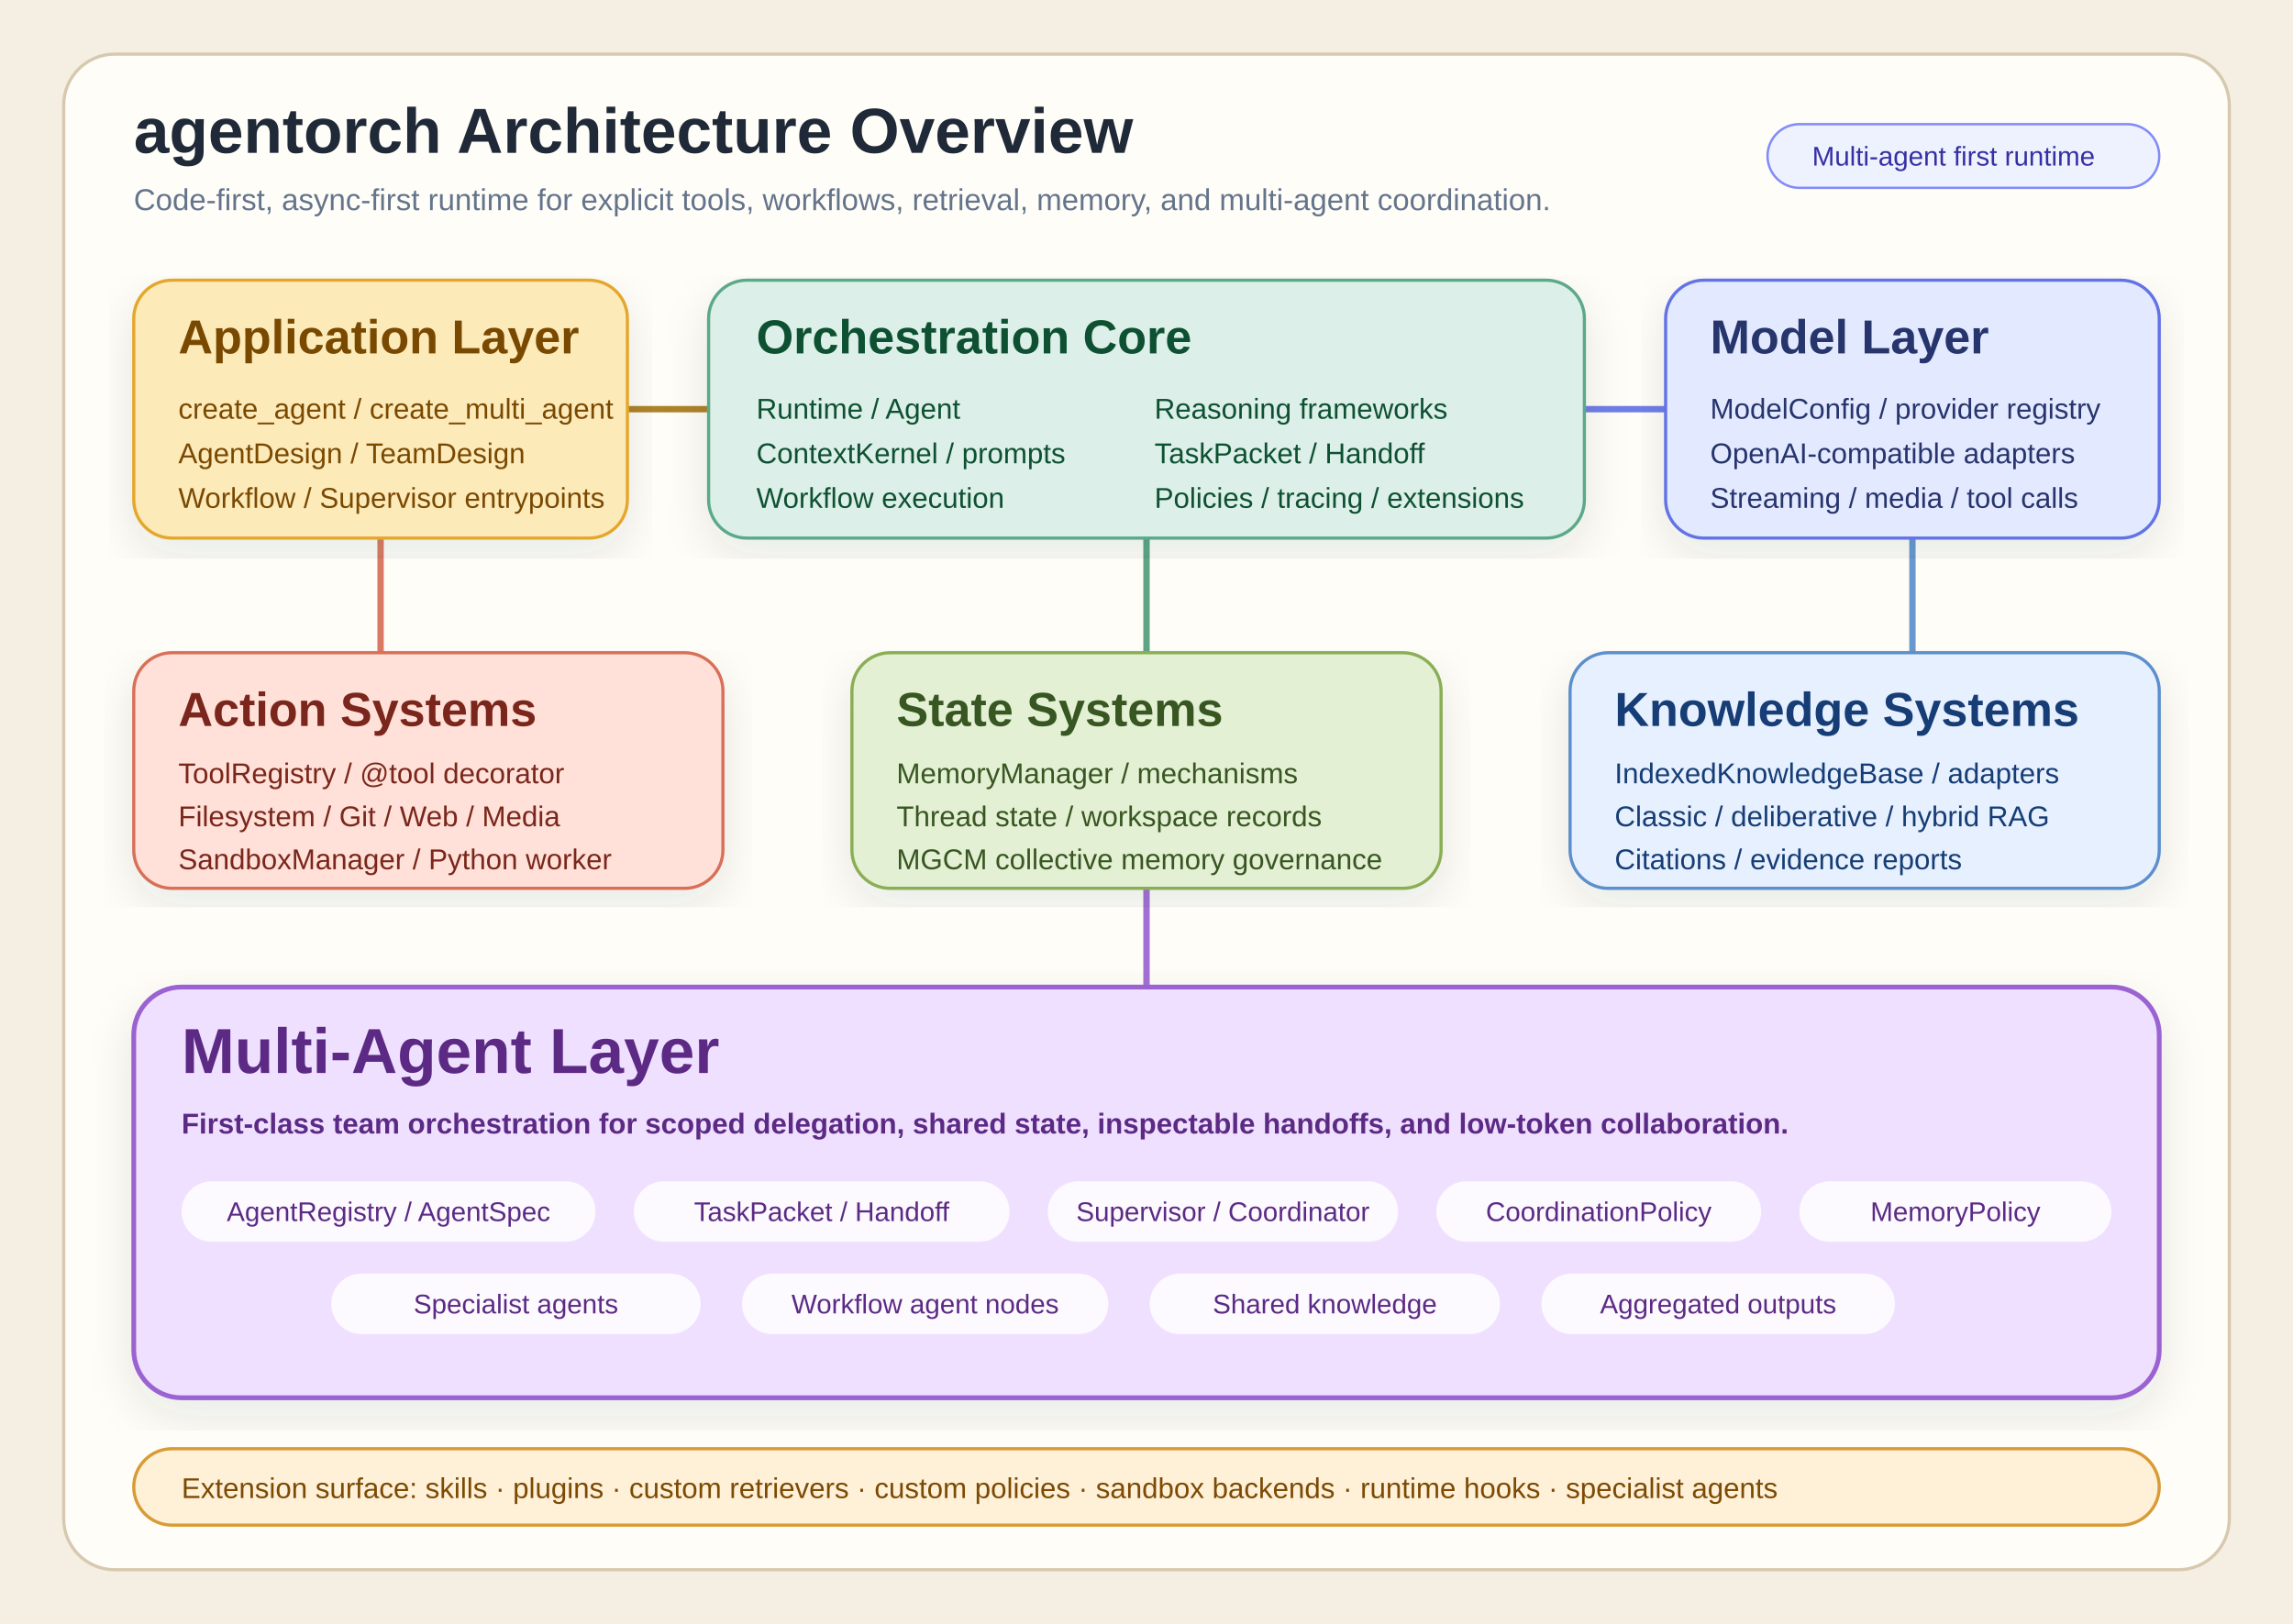
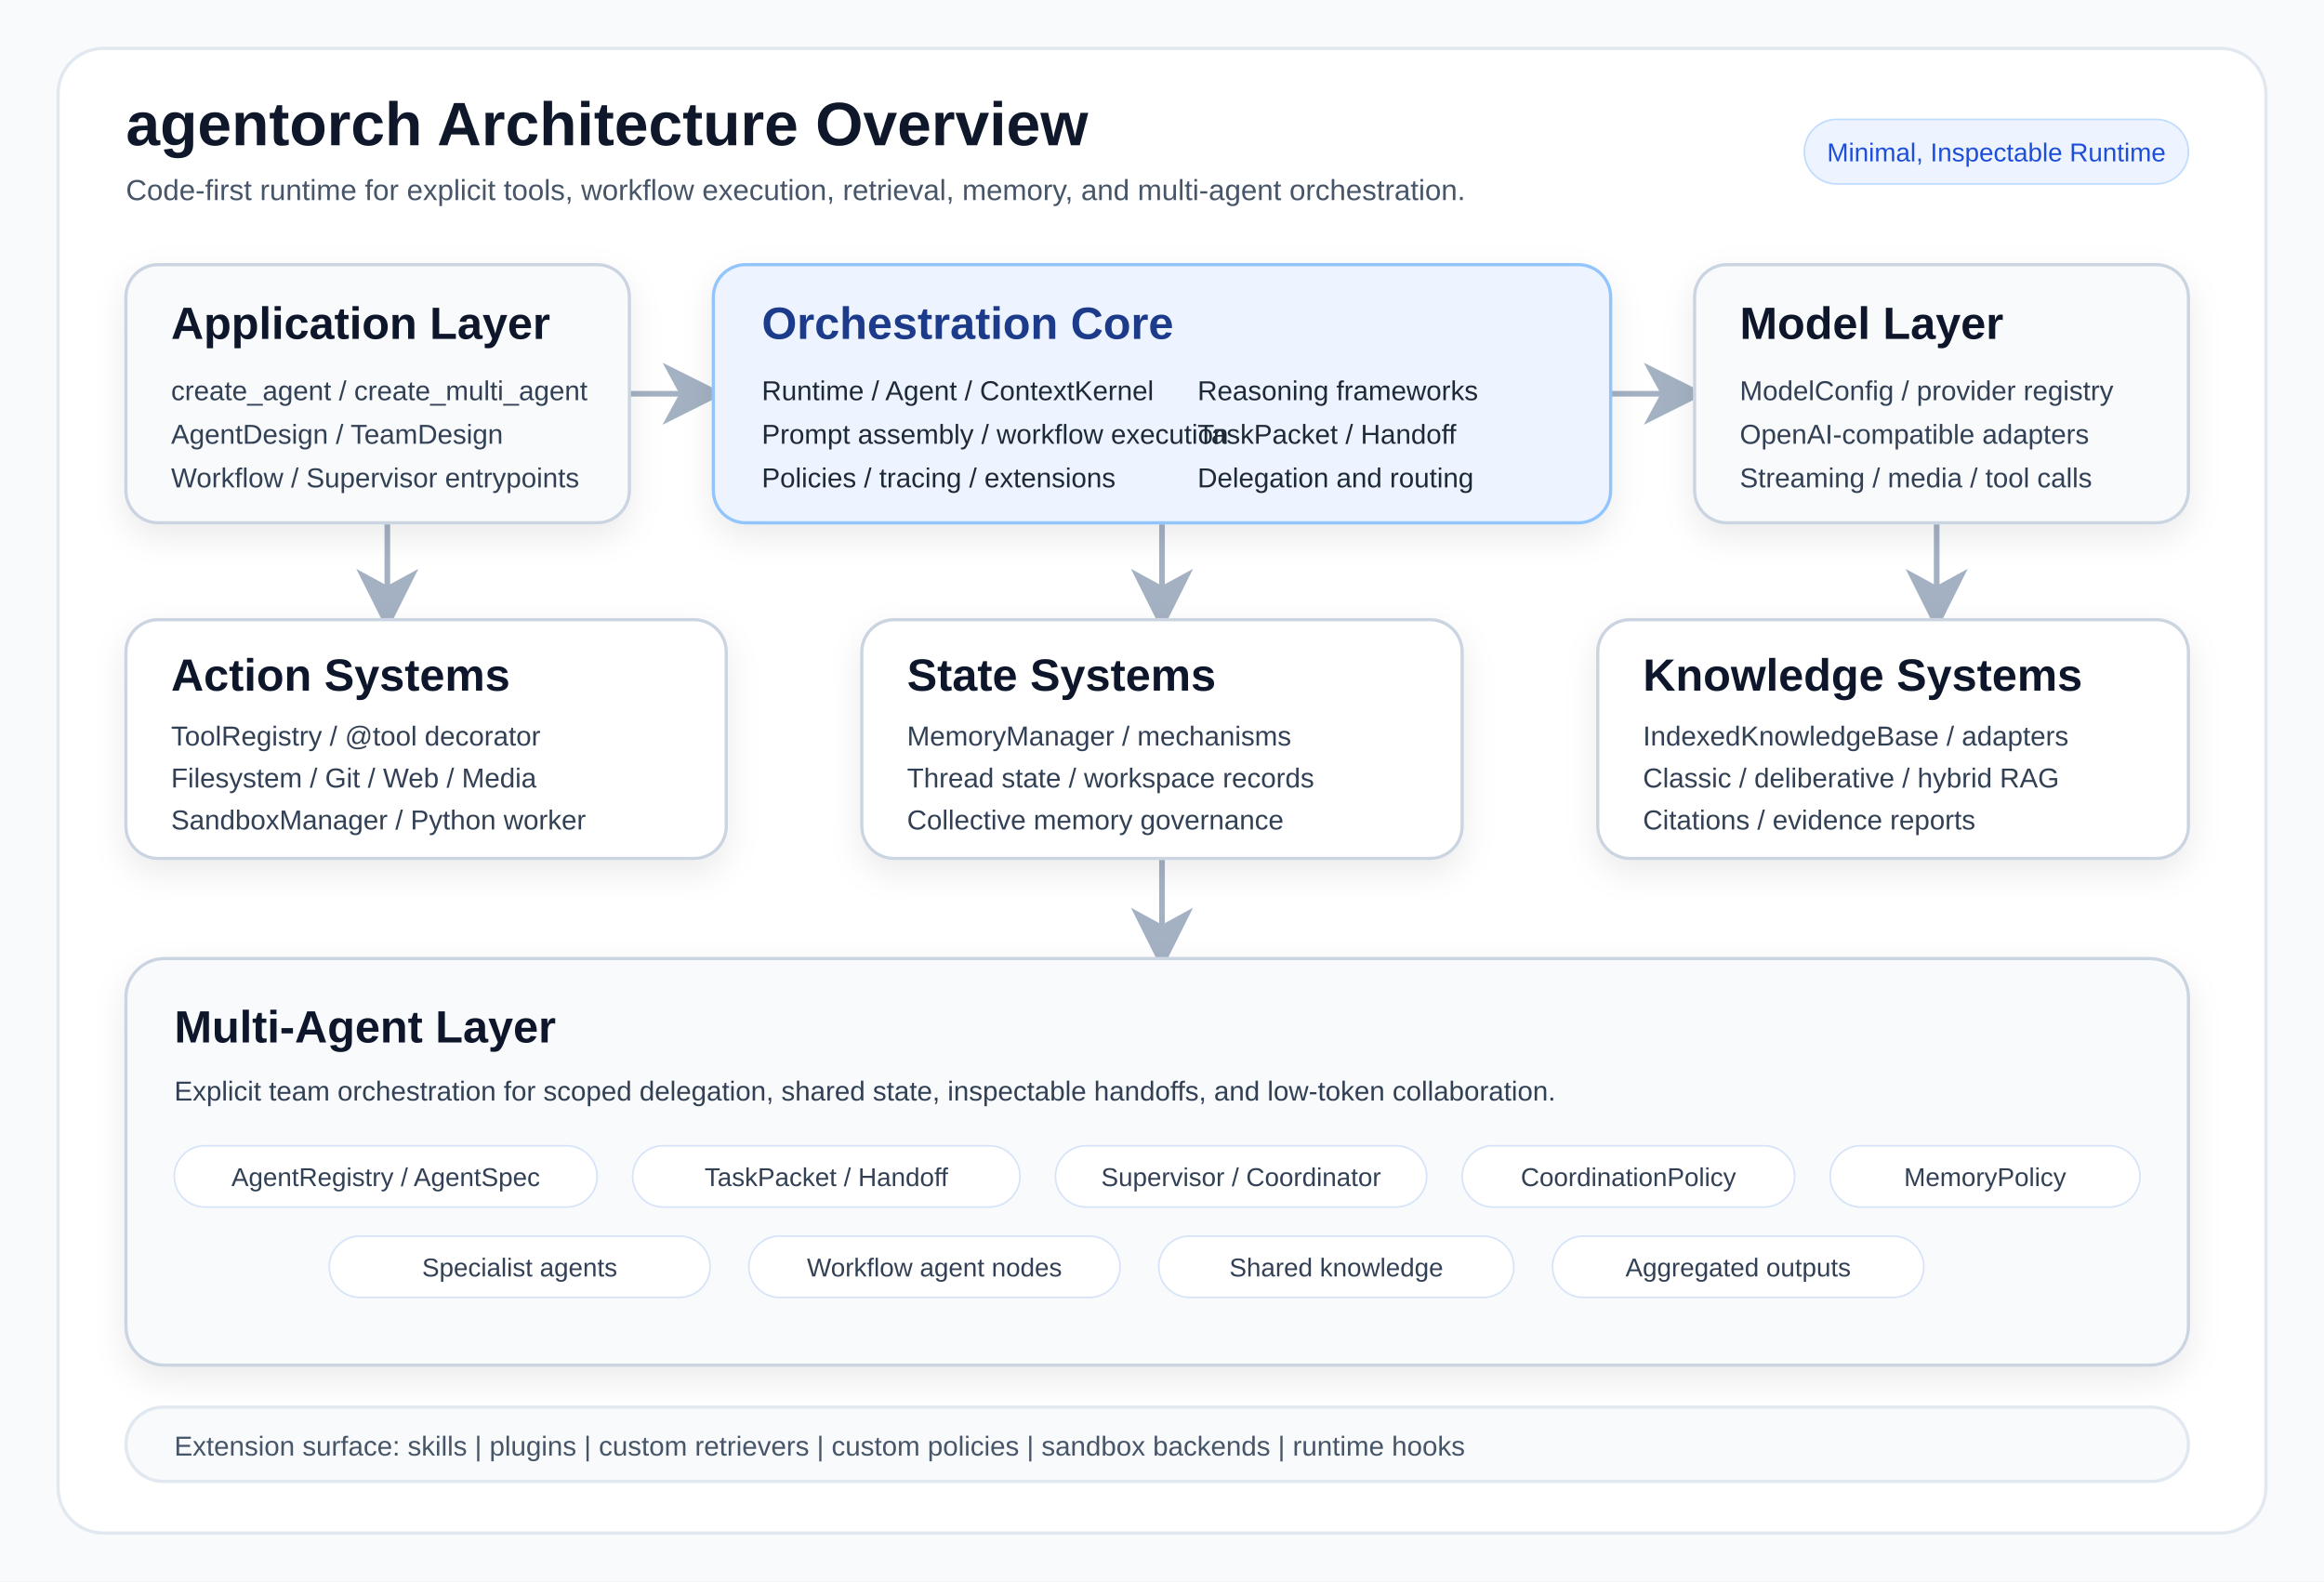
- <svg xmlns="http://www.w3.org/2000/svg" width="1440" height="1020" viewBox="0 0 1440 1020" fill="none" role="img" aria-labelledby="title desc">
+ <svg xmlns="http://www.w3.org/2000/svg" width="1440" height="980" viewBox="0 0 1440 980" fill="none" role="img" aria-labelledby="title desc">
  <defs>
    <style>
-       .title { font-family: "Segoe UI", Arial, sans-serif; font-size: 40px; font-weight: 700; letter-spacing: 0; }
-       .subtitle { font-family: "Segoe UI", Arial, sans-serif; font-size: 19px; font-weight: 400; letter-spacing: 0; }
-       .card-title { font-family: "Segoe UI", Arial, sans-serif; font-size: 30px; font-weight: 700; letter-spacing: 0; }
-       .card-text { font-family: "Segoe UI", Arial, sans-serif; font-size: 18px; font-weight: 400; letter-spacing: 0; }
-       .card-text-strong { font-family: "Segoe UI", Arial, sans-serif; font-size: 18px; font-weight: 600; letter-spacing: 0; }
-       .chip-text { font-family: "Segoe UI", Arial, sans-serif; font-size: 17px; font-weight: 500; letter-spacing: 0; }
-       .footer-text { font-family: "Segoe UI", Arial, sans-serif; font-size: 18px; font-weight: 400; letter-spacing: 0; }
-       .connector { fill: none; stroke-width: 4; stroke-linecap: round; stroke-linejoin: round; }
+       .title { font-family: "Segoe UI", Arial, sans-serif; font-size: 38px; font-weight: 700; }
+       .subtitle { font-family: "Segoe UI", Arial, sans-serif; font-size: 18px; font-weight: 400; }
+       .layer-title { font-family: "Segoe UI", Arial, sans-serif; font-size: 28px; font-weight: 700; }
+       .text { font-family: "Segoe UI", Arial, sans-serif; font-size: 17px; font-weight: 400; }
+       .chip { font-family: "Segoe UI", Arial, sans-serif; font-size: 16px; font-weight: 500; }
    </style>
-     <filter id="soft-shadow" x="-5%" y="-8%" width="110%" height="116%" color-interpolation-filters="sRGB">
-       <feDropShadow dx="0" dy="10" stdDeviation="14" flood-color="#1F2937" flood-opacity="0.10" />
+     <filter id="shadow" x="-10%" y="-12%" width="120%" height="130%" color-interpolation-filters="sRGB">
+       <feDropShadow dx="0" dy="8" stdDeviation="10" flood-color="#0F172A" flood-opacity="0.08" />
    </filter>
+     <marker id="arrow" markerWidth="11" markerHeight="11" refX="9" refY="5.5" orient="auto">
+       <path d="M0 0L11 5.5L0 11L3 5.5Z" fill="#94A3B8" />
+     </marker>
  </defs>
-   <rect width="1440" height="1020" fill="#F5EFE3" />
-   <rect x="40" y="34" width="1360" height="952" rx="32" fill="#FFFDF8" stroke="#D7C9AF" stroke-width="2" />
-   <text x="84" y="96" class="title" fill="#1F2937">agentorch Architecture Overview</text>
-   <text x="84" y="132" class="subtitle" fill="#64748B">
-     Code-first, async-first runtime for explicit tools, workflows, retrieval, memory, and multi-agent coordination.
+   <rect width="1440" height="980" fill="#F8FAFC" />
+   <rect x="36" y="30" width="1368" height="920" rx="28" fill="#FFFFFF" stroke="#E2E8F0" stroke-width="2" />
+   <text x="78" y="90" class="title" fill="#0F172A">agentorch Architecture Overview</text>
+   <text x="78" y="124" class="subtitle" fill="#475569">
+     Code-first runtime for explicit tools, workflow execution, retrieval, memory, and multi-agent orchestration.
  </text>
-   <rect x="1110" y="78" width="246" height="40" rx="20" fill="#EEF2FF" stroke="#818CF8" stroke-width="1.5" />
-   <text x="1138" y="104" class="chip-text" fill="#3730A3">Multi-agent first runtime</text>
-   <g opacity="0.92">
-     <path d="M394 257H445" class="connector" stroke="#A67818" />
-     <path d="M995 257H1046" class="connector" stroke="#6373E6" />
-     <path d="M239 338V410" class="connector" stroke="#D86F58" />
-     <path d="M720 338V410" class="connector" stroke="#4F9D7B" />
-     <path d="M1201 338V410" class="connector" stroke="#5C8FCC" />
-     <path d="M720 558V620" class="connector" stroke="#9B63D1" />
+   <rect x="1118" y="74" width="238" height="40" rx="20" fill="#EEF4FF" stroke="#BFDBFE" />
+   <text x="1237" y="100" text-anchor="middle" class="chip" fill="#1D4ED8">Minimal, Inspectable Runtime</text>
+   <g stroke="#94A3B8" stroke-width="3.5" stroke-linecap="round" fill="none" opacity="0.85">
+     <path d="M390 244H442" marker-end="url(#arrow)" />
+     <path d="M998 244H1050" marker-end="url(#arrow)" />
+     <path d="M240 322V384" marker-end="url(#arrow)" />
+     <path d="M720 322V384" marker-end="url(#arrow)" />
+     <path d="M1200 322V384" marker-end="url(#arrow)" />
+     <path d="M720 532V594" marker-end="url(#arrow)" />
  </g>
-   <g filter="url(#soft-shadow)">
-     <rect x="84" y="176" width="310" height="162" rx="24" fill="#FDEAB9" stroke="#E4A72D" stroke-width="2" />
-     <text x="112" y="222" class="card-title" fill="#7A4A06">Application Layer</text>
-     <text x="112" y="263" class="card-text" fill="#7A4A06">
-       <tspan x="112" dy="0">create_agent / create_multi_agent</tspan>
-       <tspan x="112" dy="28">AgentDesign / TeamDesign</tspan>
-       <tspan x="112" dy="28">Workflow / Supervisor entrypoints</tspan>
+   <g filter="url(#shadow)">
+     <rect x="78" y="164" width="312" height="160" rx="20" fill="#F8FAFC" stroke="#CBD5E1" stroke-width="2" />
+     <text x="106" y="210" class="layer-title" fill="#0F172A">Application Layer</text>
+     <text x="106" y="248" class="text" fill="#334155">
+       <tspan x="106" dy="0">create_agent / create_multi_agent</tspan>
+       <tspan x="106" dy="27">AgentDesign / TeamDesign</tspan>
+       <tspan x="106" dy="27">Workflow / Supervisor entrypoints</tspan>
    </text>
  </g>
-   <g filter="url(#soft-shadow)">
-     <rect x="445" y="176" width="550" height="162" rx="24" fill="#DCEFE8" stroke="#5CA98A" stroke-width="2" />
-     <text x="475" y="222" class="card-title" fill="#0F5132">Orchestration Core</text>
-     <text x="475" y="263" class="card-text" fill="#0F5132">
-       <tspan x="475" dy="0">Runtime / Agent</tspan>
-       <tspan x="475" dy="28">ContextKernel / prompts</tspan>
-       <tspan x="475" dy="28">Workflow execution</tspan>
+   <g filter="url(#shadow)">
+     <rect x="442" y="164" width="556" height="160" rx="20" fill="#EEF4FF" stroke="#93C5FD" stroke-width="2" />
+     <text x="472" y="210" class="layer-title" fill="#1E3A8A">Orchestration Core</text>
+     <text x="472" y="248" class="text" fill="#1F2937">
+       <tspan x="472" dy="0">Runtime / Agent / ContextKernel</tspan>
+       <tspan x="472" dy="27">Prompt assembly / workflow execution</tspan>
+       <tspan x="472" dy="27">Policies / tracing / extensions</tspan>
    </text>
-     <text x="725" y="263" class="card-text" fill="#0F5132">
-       <tspan x="725" dy="0">Reasoning frameworks</tspan>
-       <tspan x="725" dy="28">TaskPacket / Handoff</tspan>
-       <tspan x="725" dy="28">Policies / tracing / extensions</tspan>
+     <text x="742" y="248" class="text" fill="#1F2937">
+       <tspan x="742" dy="0">Reasoning frameworks</tspan>
+       <tspan x="742" dy="27">TaskPacket / Handoff</tspan>
+       <tspan x="742" dy="27">Delegation and routing</tspan>
    </text>
  </g>
-   <g filter="url(#soft-shadow)">
-     <rect x="1046" y="176" width="310" height="162" rx="24" fill="#E3E9FF" stroke="#6373E6" stroke-width="2" />
-     <text x="1074" y="222" class="card-title" fill="#27346C">Model Layer</text>
-     <text x="1074" y="263" class="card-text" fill="#27346C">
-       <tspan x="1074" dy="0">ModelConfig / provider registry</tspan>
-       <tspan x="1074" dy="28">OpenAI-compatible adapters</tspan>
-       <tspan x="1074" dy="28">Streaming / media / tool calls</tspan>
+   <g filter="url(#shadow)">
+     <rect x="1050" y="164" width="306" height="160" rx="20" fill="#F8FAFC" stroke="#CBD5E1" stroke-width="2" />
+     <text x="1078" y="210" class="layer-title" fill="#0F172A">Model Layer</text>
+     <text x="1078" y="248" class="text" fill="#334155">
+       <tspan x="1078" dy="0">ModelConfig / provider registry</tspan>
+       <tspan x="1078" dy="27">OpenAI-compatible adapters</tspan>
+       <tspan x="1078" dy="27">Streaming / media / tool calls</tspan>
    </text>
  </g>
-   <g filter="url(#soft-shadow)">
-     <rect x="84" y="410" width="370" height="148" rx="24" fill="#FFE1D9" stroke="#D86F58" stroke-width="2" />
-     <text x="112" y="456" class="card-title" fill="#7A271A">Action Systems</text>
-     <text x="112" y="492" class="card-text" fill="#7A271A">
-       <tspan x="112" dy="0">ToolRegistry / @tool decorator</tspan>
-       <tspan x="112" dy="27">Filesystem / Git / Web / Media</tspan>
-       <tspan x="112" dy="27">SandboxManager / Python worker</tspan>
+   <g filter="url(#shadow)">
+     <rect x="78" y="384" width="372" height="148" rx="20" fill="#FFFFFF" stroke="#CBD5E1" stroke-width="2" />
+     <text x="106" y="428" class="layer-title" fill="#0F172A">Action Systems</text>
+     <text x="106" y="462" class="text" fill="#334155">
+       <tspan x="106" dy="0">ToolRegistry / @tool decorator</tspan>
+       <tspan x="106" dy="26">Filesystem / Git / Web / Media</tspan>
+       <tspan x="106" dy="26">SandboxManager / Python worker</tspan>
    </text>
  </g>
-   <g filter="url(#soft-shadow)">
-     <rect x="535" y="410" width="370" height="148" rx="24" fill="#E3F0D3" stroke="#8AAE56" stroke-width="2" />
-     <text x="563" y="456" class="card-title" fill="#375623">State Systems</text>
-     <text x="563" y="492" class="card-text" fill="#375623">
-       <tspan x="563" dy="0">MemoryManager / mechanisms</tspan>
-       <tspan x="563" dy="27">Thread state / workspace records</tspan>
-       <tspan x="563" dy="27">MGCM collective memory governance</tspan>
+   <g filter="url(#shadow)">
+     <rect x="534" y="384" width="372" height="148" rx="20" fill="#FFFFFF" stroke="#CBD5E1" stroke-width="2" />
+     <text x="562" y="428" class="layer-title" fill="#0F172A">State Systems</text>
+     <text x="562" y="462" class="text" fill="#334155">
+       <tspan x="562" dy="0">MemoryManager / mechanisms</tspan>
+       <tspan x="562" dy="26">Thread state / workspace records</tspan>
+       <tspan x="562" dy="26">Collective memory governance</tspan>
    </text>
  </g>
-   <g filter="url(#soft-shadow)">
-     <rect x="986" y="410" width="370" height="148" rx="24" fill="#E7F0FF" stroke="#5C8FCC" stroke-width="2" />
-     <text x="1014" y="456" class="card-title" fill="#153E75">Knowledge Systems</text>
-     <text x="1014" y="492" class="card-text" fill="#153E75">
-       <tspan x="1014" dy="0">IndexedKnowledgeBase / adapters</tspan>
-       <tspan x="1014" dy="27">Classic / deliberative / hybrid RAG</tspan>
-       <tspan x="1014" dy="27">Citations / evidence reports</tspan>
+   <g filter="url(#shadow)">
+     <rect x="990" y="384" width="366" height="148" rx="20" fill="#FFFFFF" stroke="#CBD5E1" stroke-width="2" />
+     <text x="1018" y="428" class="layer-title" fill="#0F172A">Knowledge Systems</text>
+     <text x="1018" y="462" class="text" fill="#334155">
+       <tspan x="1018" dy="0">IndexedKnowledgeBase / adapters</tspan>
+       <tspan x="1018" dy="26">Classic / deliberative / hybrid RAG</tspan>
+       <tspan x="1018" dy="26">Citations / evidence reports</tspan>
    </text>
  </g>
-   <g filter="url(#soft-shadow)">
-     <rect x="84" y="620" width="1272" height="258" rx="30" fill="#F0E0FF" stroke="#9B63D1" stroke-width="3" />
-     <text x="114" y="674" class="title" fill="#5B2B85">Multi-Agent Layer</text>
-     <text x="114" y="712" class="card-text-strong" fill="#5B2B85">
-       First-class team orchestration for scoped delegation, shared state, inspectable handoffs, and low-token collaboration.
+   <g filter="url(#shadow)">
+     <rect x="78" y="594" width="1278" height="252" rx="24" fill="#F8FAFC" stroke="#CBD5E1" stroke-width="2" />
+     <text x="108" y="646" class="layer-title" fill="#0F172A">Multi-Agent Layer</text>
+     <text x="108" y="682" class="text" fill="#334155">
+       Explicit team orchestration for scoped delegation, shared state, inspectable handoffs, and low-token collaboration.
    </text>
-     <rect x="114" y="742" width="260" height="38" rx="19" fill="#FFFFFF" fill-opacity="0.80" />
-     <text x="244" y="767" text-anchor="middle" class="chip-text" fill="#5B2B85">AgentRegistry / AgentSpec</text>
-     <rect x="398" y="742" width="236" height="38" rx="19" fill="#FFFFFF" fill-opacity="0.80" />
-     <text x="516" y="767" text-anchor="middle" class="chip-text" fill="#5B2B85">TaskPacket / Handoff</text>
-     <rect x="658" y="742" width="220" height="38" rx="19" fill="#FFFFFF" fill-opacity="0.80" />
-     <text x="768" y="767" text-anchor="middle" class="chip-text" fill="#5B2B85">Supervisor / Coordinator</text>
-     <rect x="902" y="742" width="204" height="38" rx="19" fill="#FFFFFF" fill-opacity="0.80" />
-     <text x="1004" y="767" text-anchor="middle" class="chip-text" fill="#5B2B85">CoordinationPolicy</text>
-     <rect x="1130" y="742" width="196" height="38" rx="19" fill="#FFFFFF" fill-opacity="0.80" />
-     <text x="1228" y="767" text-anchor="middle" class="chip-text" fill="#5B2B85">MemoryPolicy</text>
-     <rect x="208" y="800" width="232" height="38" rx="19" fill="#FFFFFF" fill-opacity="0.80" />
-     <text x="324" y="825" text-anchor="middle" class="chip-text" fill="#5B2B85">Specialist agents</text>
-     <rect x="466" y="800" width="230" height="38" rx="19" fill="#FFFFFF" fill-opacity="0.80" />
-     <text x="581" y="825" text-anchor="middle" class="chip-text" fill="#5B2B85">Workflow agent nodes</text>
-     <rect x="722" y="800" width="220" height="38" rx="19" fill="#FFFFFF" fill-opacity="0.80" />
-     <text x="832" y="825" text-anchor="middle" class="chip-text" fill="#5B2B85">Shared knowledge</text>
-     <rect x="968" y="800" width="222" height="38" rx="19" fill="#FFFFFF" fill-opacity="0.80" />
-     <text x="1079" y="825" text-anchor="middle" class="chip-text" fill="#5B2B85">Aggregated outputs</text>
+     <rect x="108" y="710" width="262" height="38" rx="19" fill="#FFFFFF" stroke="#D6E3F8" />
+     <text x="239" y="735" text-anchor="middle" class="chip" fill="#334155">AgentRegistry / AgentSpec</text>
+     <rect x="392" y="710" width="240" height="38" rx="19" fill="#FFFFFF" stroke="#D6E3F8" />
+     <text x="512" y="735" text-anchor="middle" class="chip" fill="#334155">TaskPacket / Handoff</text>
+     <rect x="654" y="710" width="230" height="38" rx="19" fill="#FFFFFF" stroke="#D6E3F8" />
+     <text x="769" y="735" text-anchor="middle" class="chip" fill="#334155">Supervisor / Coordinator</text>
+     <rect x="906" y="710" width="206" height="38" rx="19" fill="#FFFFFF" stroke="#D6E3F8" />
+     <text x="1009" y="735" text-anchor="middle" class="chip" fill="#334155">CoordinationPolicy</text>
+     <rect x="1134" y="710" width="192" height="38" rx="19" fill="#FFFFFF" stroke="#D6E3F8" />
+     <text x="1230" y="735" text-anchor="middle" class="chip" fill="#334155">MemoryPolicy</text>
+     <rect x="204" y="766" width="236" height="38" rx="19" fill="#FFFFFF" stroke="#D6E3F8" />
+     <text x="322" y="791" text-anchor="middle" class="chip" fill="#334155">Specialist agents</text>
+     <rect x="464" y="766" width="230" height="38" rx="19" fill="#FFFFFF" stroke="#D6E3F8" />
+     <text x="579" y="791" text-anchor="middle" class="chip" fill="#334155">Workflow agent nodes</text>
+     <rect x="718" y="766" width="220" height="38" rx="19" fill="#FFFFFF" stroke="#D6E3F8" />
+     <text x="828" y="791" text-anchor="middle" class="chip" fill="#334155">Shared knowledge</text>
+     <rect x="962" y="766" width="230" height="38" rx="19" fill="#FFFFFF" stroke="#D6E3F8" />
+     <text x="1077" y="791" text-anchor="middle" class="chip" fill="#334155">Aggregated outputs</text>
  </g>
-   <rect x="84" y="910" width="1272" height="48" rx="24" fill="#FFF0D8" stroke="#D89B35" stroke-width="2" />
-   <text x="114" y="941" class="footer-text" fill="#7C4A03">
-     Extension surface: skills · plugins · custom retrievers · custom policies · sandbox backends · runtime hooks · specialist agents
+   <rect x="78" y="872" width="1278" height="46" rx="23" fill="#F8FAFC" stroke="#E2E8F0" stroke-width="2" />
+   <text x="108" y="902" class="text" fill="#475569">
+     Extension surface: skills | plugins | custom retrievers | custom policies | sandbox backends | runtime hooks
  </text>
</svg>
